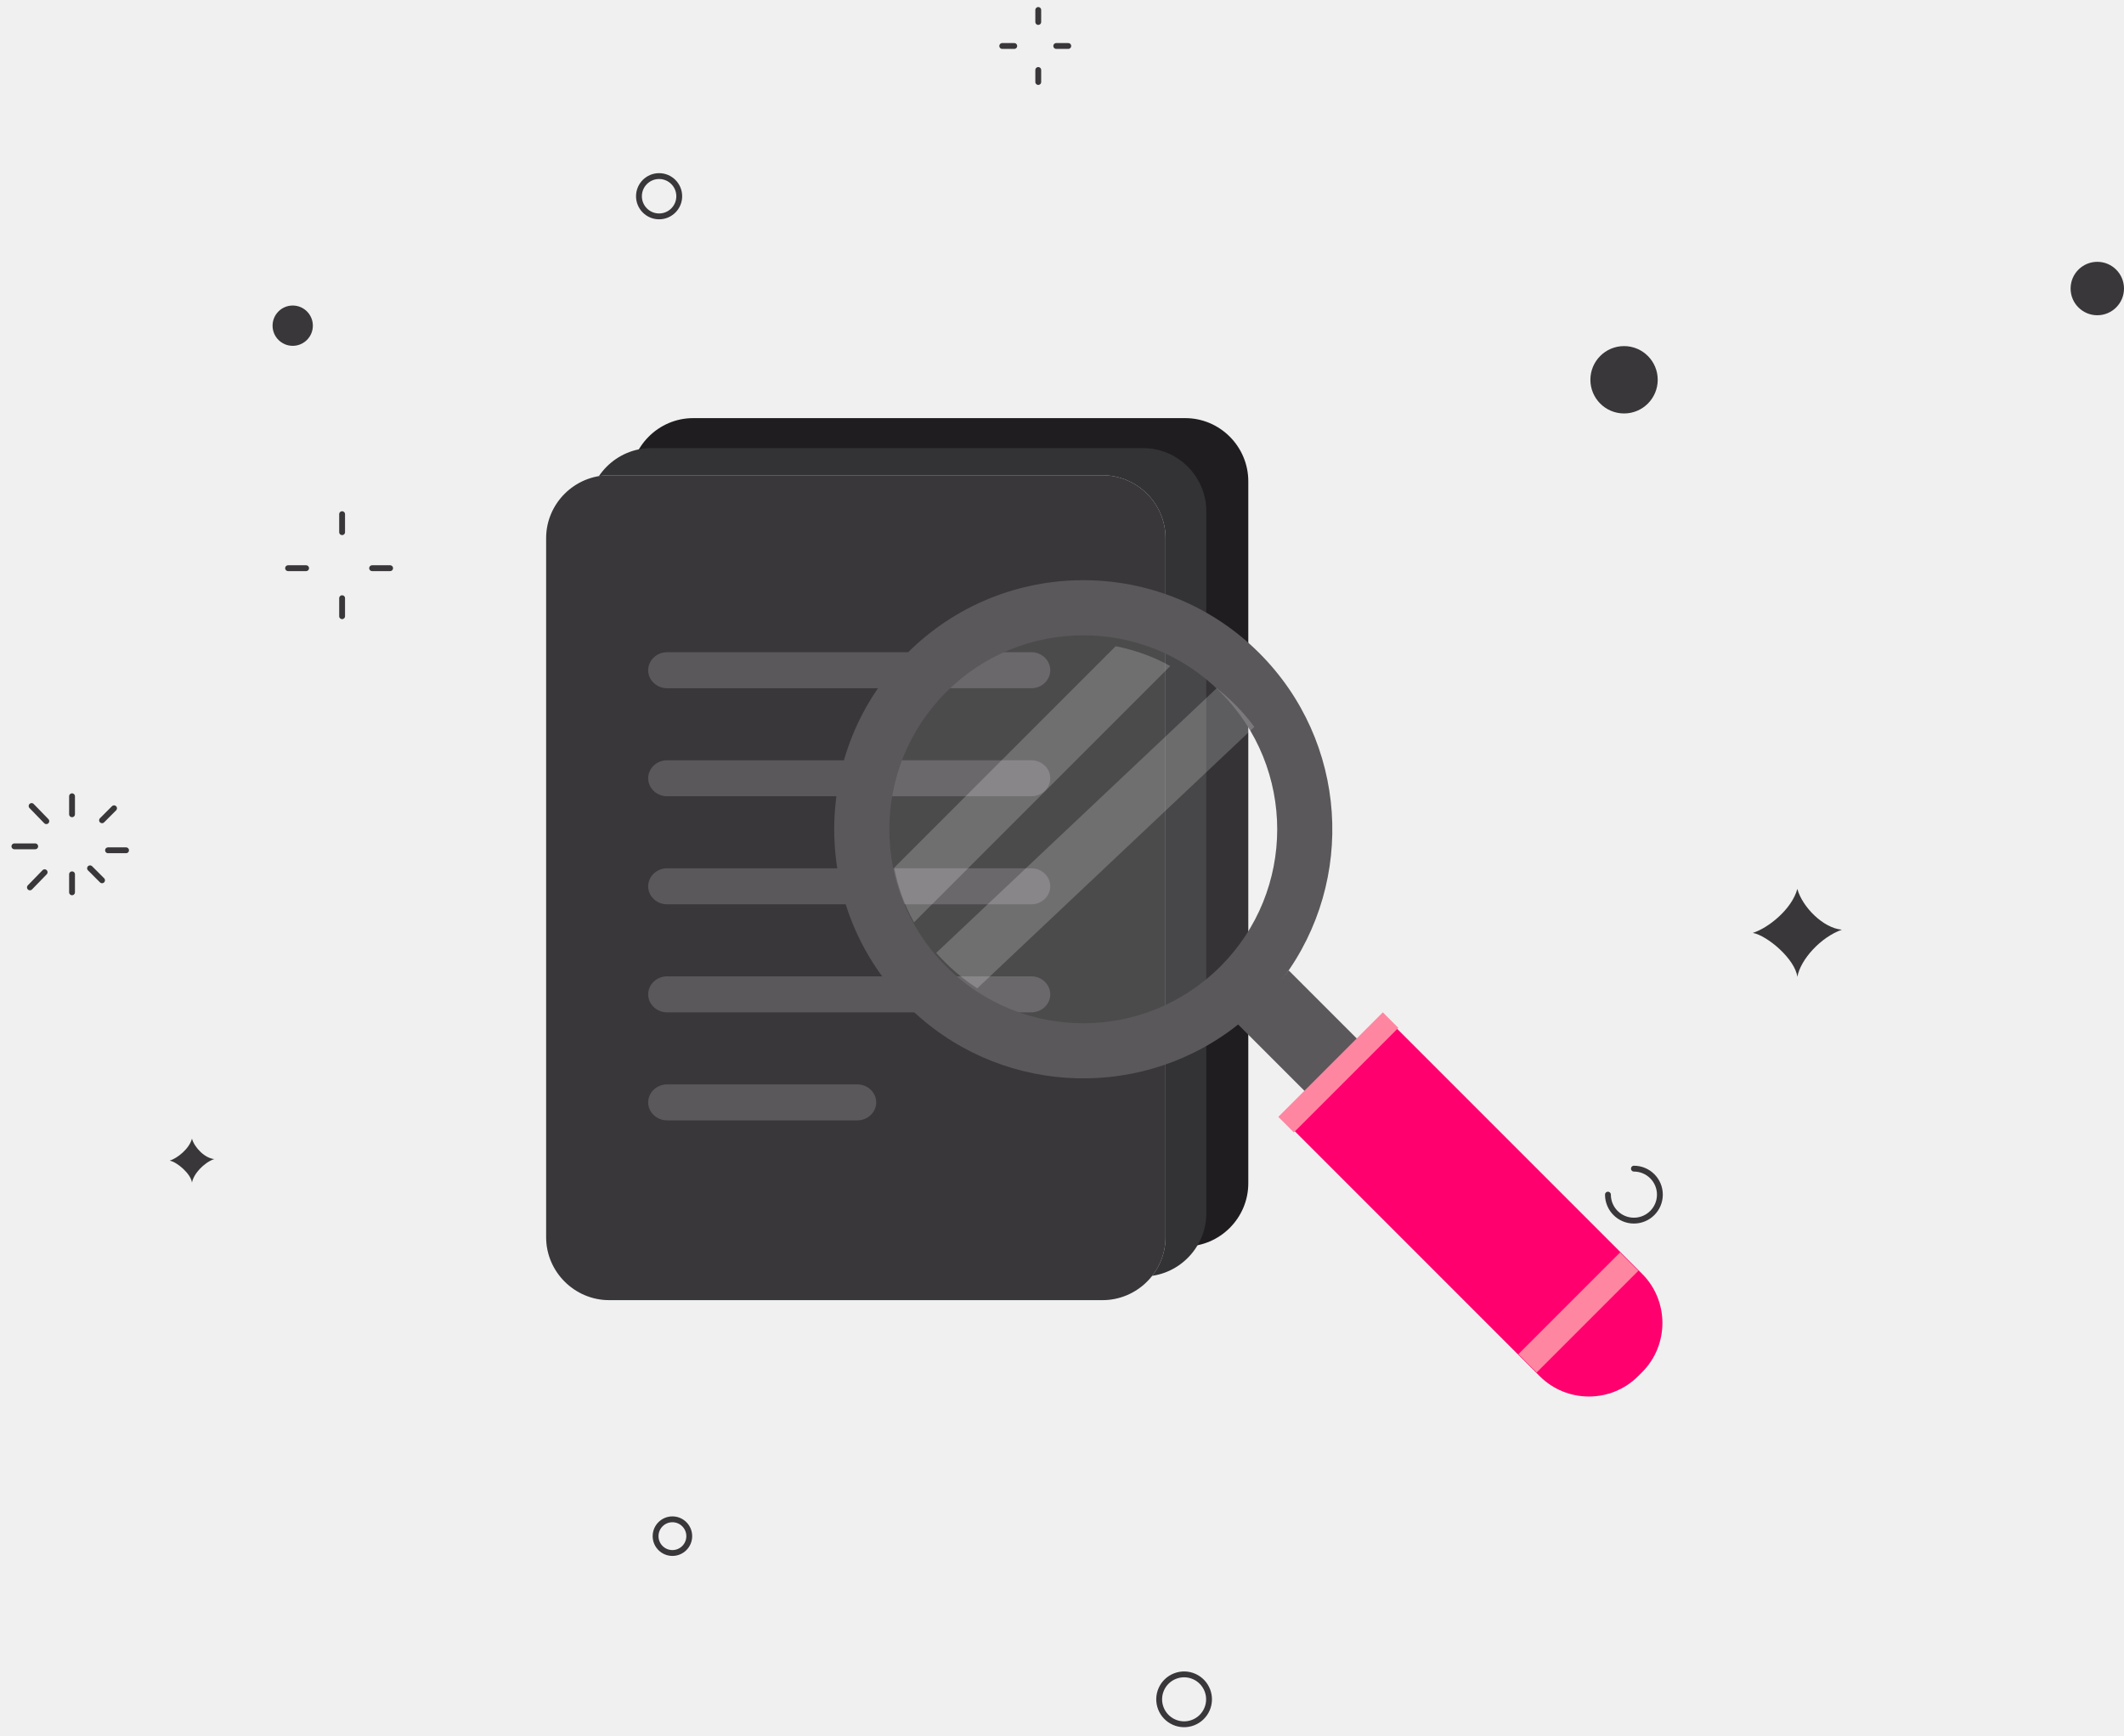
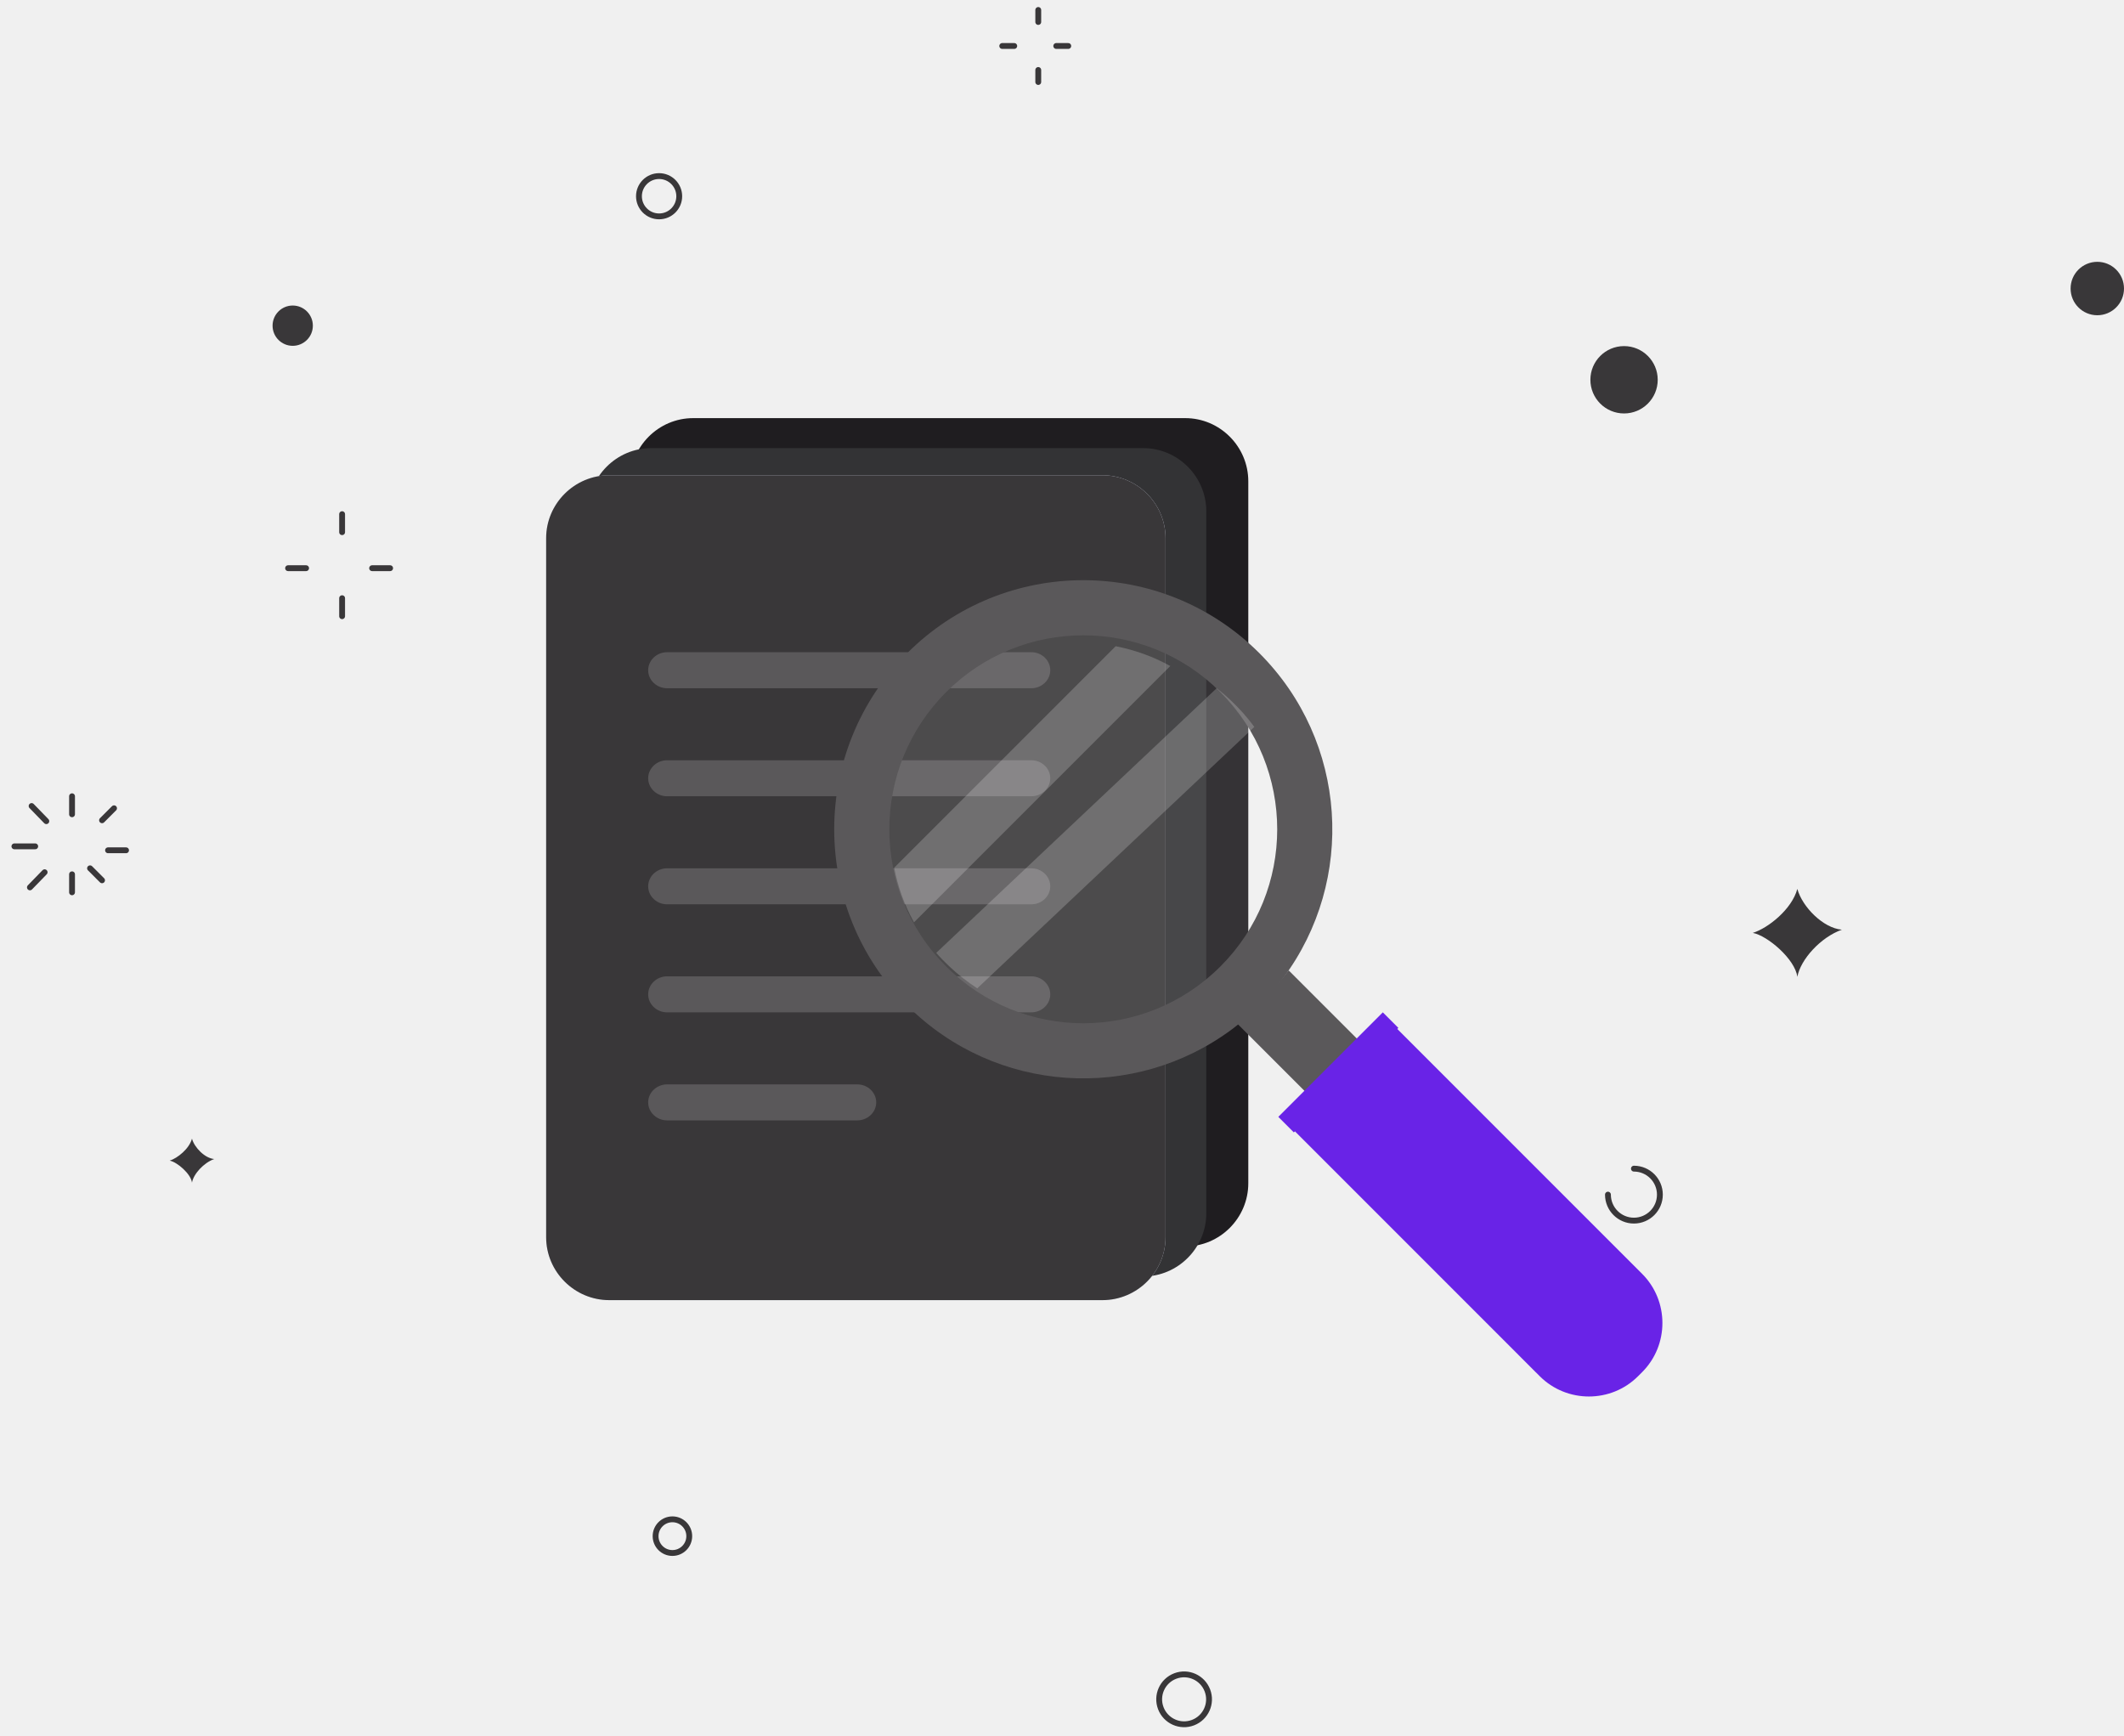
<svg xmlns="http://www.w3.org/2000/svg" width="639" height="522" viewBox="0 0 639 522" fill="none">
  <g id="No Results">
    <g id="circle">
      <path id="Stroke 1" d="M21.672 239.519V244.935" stroke="#393739" stroke-width="1.758" stroke-linecap="round" />
      <g id="Group 8">
        <path id="Stroke 2" d="M9.507 242.453L13.933 247.009" stroke="#393739" stroke-width="1.758" stroke-linecap="round" />
        <path id="Stroke 4" d="M4.333 254.582H10.591" stroke="#393739" stroke-width="1.758" stroke-linecap="round" />
        <path id="Stroke 6" d="M9.001 266.926L13.428 262.37" stroke="#393739" stroke-width="1.758" stroke-linecap="round" />
      </g>
      <path id="Stroke 9" d="M21.672 268.406V262.99" stroke="#393739" stroke-width="1.758" stroke-linecap="round" />
      <path id="Stroke 10" d="M30.7 264.796L27.089 261.185" stroke="#393739" stroke-width="1.758" stroke-linecap="round" />
      <path id="Stroke 11" d="M37.921 255.768H32.505" stroke="#393739" stroke-width="1.758" stroke-linecap="round" />
      <path id="Stroke 12" d="M34.31 243.13L30.7 246.741" stroke="#393739" stroke-width="1.758" stroke-linecap="round" />
      <path id="Stroke 13" d="M312.356 3V6.611" stroke="#393739" stroke-width="1.758" stroke-linecap="round" />
      <path id="Stroke 15" d="M301.523 13.832H305.134" stroke="#393739" stroke-width="1.758" stroke-linecap="round" />
      <path id="Stroke 16" d="M312.356 24.666V21.055" stroke="#393739" stroke-width="1.758" stroke-linecap="round" />
      <path id="Stroke 17" d="M321.383 13.832H317.772" stroke="#393739" stroke-width="1.758" stroke-linecap="round" />
      <path id="Stroke 18" d="M102.923 154.661V160.078" stroke="#393739" stroke-width="1.758" stroke-linecap="round" />
      <path id="Stroke 19" d="M86.671 170.911H92.088" stroke="#393739" stroke-width="1.758" stroke-linecap="round" />
      <path id="Stroke 20" d="M102.923 185.354V179.938" stroke="#393739" stroke-width="1.758" stroke-linecap="round" />
      <path id="Stroke 21" d="M117.366 170.911H111.95" stroke="#393739" stroke-width="1.758" stroke-linecap="round" />
      <g id="Group 42">
        <path id="Stroke 22" d="M491.559 351.53C495.874 351.53 499.373 355.03 499.373 359.346C499.373 363.663 495.874 367.162 491.559 367.162C487.244 367.162 483.745 363.663 483.745 359.346" stroke="#393739" stroke-width="1.758" stroke-linecap="round" />
        <path id="Fill 26" fill-rule="evenodd" clip-rule="evenodd" d="M527.325 280.618C531.964 279.171 539.077 273.496 540.723 267.391C542.216 272.788 548.474 279.171 554.121 279.654C547.764 281.904 541.687 288.59 540.723 293.843C540.067 288.489 531.661 281.398 527.325 280.618Z" fill="#393739" />
        <path id="Fill 28" fill-rule="evenodd" clip-rule="evenodd" d="M51.056 349.122C53.377 348.398 56.932 345.562 57.755 342.509C58.501 345.206 61.63 348.398 64.453 348.64C61.276 349.764 58.237 353.108 57.755 355.734C57.427 353.057 53.224 349.511 51.056 349.122Z" fill="#393739" />
        <path id="Fill 30" fill-rule="evenodd" clip-rule="evenodd" d="M94.122 97.963C94.122 101.312 91.409 104.024 88.063 104.024C84.716 104.024 82.004 101.312 82.004 97.963C82.004 94.617 84.716 91.903 88.063 91.903C91.409 91.903 94.122 94.617 94.122 97.963Z" fill="#393739" />
        <path id="Fill 32" fill-rule="evenodd" clip-rule="evenodd" d="M498.721 114.237C498.721 119.832 494.185 124.367 488.593 124.367C482.999 124.367 478.465 119.832 478.465 114.237C478.465 108.642 482.999 104.107 488.593 104.107C494.185 104.107 498.721 108.642 498.721 114.237Z" fill="#393739" />
        <path id="Fill 34" fill-rule="evenodd" clip-rule="evenodd" d="M639 86.792C639 91.231 635.404 94.827 630.968 94.827C626.531 94.827 622.935 91.231 622.935 86.792C622.935 82.353 626.531 78.757 630.968 78.757C635.404 78.757 639 82.353 639 86.792Z" fill="#393739" />
        <path id="Stroke 36" fill-rule="evenodd" clip-rule="evenodd" d="M207.359 462.077C207.359 464.875 205.092 467.143 202.294 467.143C199.499 467.143 197.232 464.875 197.232 462.077C197.232 459.279 199.499 457.011 202.294 457.011C205.092 457.011 207.359 459.279 207.359 462.077Z" stroke="#393739" stroke-width="1.758" stroke-linecap="round" />
        <path id="Stroke 38" fill-rule="evenodd" clip-rule="evenodd" d="M204.347 59.027C204.347 62.376 201.634 65.088 198.288 65.088C194.942 65.088 192.229 62.376 192.229 59.027C192.229 55.68 194.942 52.967 198.288 52.967C201.634 52.967 204.347 55.68 204.347 59.027Z" stroke="#393739" stroke-width="1.758" stroke-linecap="round" />
        <path id="Stroke 40" fill-rule="evenodd" clip-rule="evenodd" d="M358.903 518.171C355.031 519.644 350.698 517.699 349.225 513.827C347.752 509.954 349.695 505.619 353.569 504.147C357.439 502.673 361.772 504.617 363.245 508.49C364.72 512.363 362.775 516.697 358.903 518.171Z" stroke="#393739" stroke-width="1.758" stroke-linecap="round" />
      </g>
    </g>
    <g id="search">
      <g id="documents">
        <path id="Fill 1" fill-rule="evenodd" clip-rule="evenodd" d="M356.591 374.93H208.533C198.112 374.93 189.582 366.375 189.582 355.919V144.78C189.582 134.324 198.112 125.773 208.533 125.773H356.591C367.017 125.773 375.547 134.324 375.547 144.78V355.919C375.547 366.375 367.017 374.93 356.591 374.93Z" fill="#1F1D20" />
        <path id="Fill 3" fill-rule="evenodd" clip-rule="evenodd" d="M343.953 383.957H195.895C185.474 383.957 176.944 375.402 176.944 364.946V153.807C176.944 143.351 185.474 134.8 195.895 134.8H343.953C354.379 134.8 362.909 143.351 362.909 153.807V364.946C362.909 375.402 354.379 383.957 343.953 383.957Z" fill="#333335" />
        <path id="Fill 5" fill-rule="evenodd" clip-rule="evenodd" d="M331.661 391.084H183.296C172.854 391.084 164.306 382.564 164.306 372.151V161.887C164.306 151.474 172.854 142.958 183.296 142.958H331.661C342.107 142.958 350.655 151.474 350.655 161.887V372.151C350.655 382.564 342.107 391.084 331.661 391.084Z" fill="#D8DBEA" />
        <path id="Fill 8" fill-rule="evenodd" clip-rule="evenodd" d="M331.661 391.084H183.296C172.854 391.084 164.306 382.564 164.306 372.151V161.887C164.306 151.474 172.854 142.958 183.296 142.958H331.661C342.107 142.958 350.655 151.474 350.655 161.887V372.151C350.655 382.564 342.107 391.084 331.661 391.084Z" fill="#393739" />
        <path id="Fill 11" fill-rule="evenodd" clip-rule="evenodd" d="M310.278 207.02H200.693C197.563 207.02 195.001 204.583 195.001 201.606C195.001 198.624 197.563 196.187 200.693 196.187H310.278C313.407 196.187 315.969 198.624 315.969 201.606C315.969 204.583 313.407 207.02 310.278 207.02Z" fill="#5A585A" />
        <path id="Fill 13" fill-rule="evenodd" clip-rule="evenodd" d="M310.278 239.518H200.693C197.563 239.518 195.001 237.081 195.001 234.104C195.001 231.123 197.563 228.686 200.693 228.686H310.278C313.407 228.686 315.969 231.123 315.969 234.104C315.969 237.081 313.407 239.518 310.278 239.518Z" fill="#5A585A" />
        <path id="Fill 15" fill-rule="evenodd" clip-rule="evenodd" d="M310.278 272.017H200.693C197.563 272.017 195.001 269.58 195.001 266.603C195.001 263.626 197.563 261.185 200.693 261.185H310.278C313.407 261.185 315.969 263.626 315.969 266.603C315.969 269.58 313.407 272.017 310.278 272.017Z" fill="#5A585A" />
        <path id="Fill 17" fill-rule="evenodd" clip-rule="evenodd" d="M310.278 304.517H200.693C197.563 304.517 195.001 302.079 195.001 299.102C195.001 296.121 197.563 293.684 200.693 293.684H310.278C313.407 293.684 315.969 296.121 315.969 299.102C315.969 302.079 313.407 304.517 310.278 304.517Z" fill="#5A585A" />
        <path id="Fill 19" fill-rule="evenodd" clip-rule="evenodd" d="M257.894 337.015H200.717C197.574 337.015 195.001 334.578 195.001 331.6C195.001 328.619 197.574 326.182 200.717 326.182H257.894C261.037 326.182 263.61 328.619 263.61 331.6C263.61 334.578 261.037 337.015 257.894 337.015Z" fill="#5A585A" />
      </g>
      <g id="search_2">
        <path id="Fill 21" fill-rule="evenodd" clip-rule="evenodd" d="M373.301 295.014C351.388 316.923 317.465 319.395 292.837 302.479C289.689 300.279 286.694 297.807 283.9 295.014C282.462 293.581 281.106 292.102 279.829 290.544C277.274 287.434 275.036 284.117 273.203 280.69C269.973 274.902 267.777 268.759 266.577 262.41C262.709 242.5 268.493 221.069 283.9 205.669C299.343 190.224 320.778 184.477 340.692 188.309C347.037 189.544 353.185 191.74 358.975 194.933C362.407 196.808 365.678 199.045 368.794 201.599C370.347 202.872 371.826 204.232 373.26 205.669C376.058 208.463 378.567 211.453 380.726 214.605C397.649 239.224 395.172 273.147 373.301 295.014Z" fill="white" fill-opacity="0.1" />
        <path id="Fill 23" fill-rule="evenodd" clip-rule="evenodd" d="M367.171 290.699C344.374 313.5 307.429 313.496 284.628 290.699C261.856 267.927 261.856 230.978 284.658 208.181C307.429 185.409 344.374 185.409 367.146 208.181C389.943 230.978 389.943 267.927 367.171 290.699ZM378.873 196.468C349.611 167.206 302.192 167.206 272.93 196.468C243.672 225.726 243.647 273.174 272.905 302.436C299.537 329.06 341.279 331.461 370.639 309.601C373.506 307.463 376.268 305.066 378.902 302.436C381.533 299.802 383.929 297.04 386.063 294.173C407.923 264.809 405.501 223.096 378.873 196.468Z" fill="#5A585A" />
-         <path id="Fill 25" fill-rule="evenodd" clip-rule="evenodd" d="M494.032 412.741L492.803 413.969C484.676 422.101 471.367 422.101 463.235 413.969L388.19 338.924L418.987 308.128L494.032 383.172C502.163 391.304 502.163 404.609 494.032 412.741Z" fill="#FF006E" />
+         <path id="Fill 25" fill-rule="evenodd" clip-rule="evenodd" d="M494.032 412.741L492.803 413.969C484.676 422.101 471.367 422.101 463.235 413.969L388.19 338.924L418.987 308.128L494.032 383.172C502.163 391.304 502.163 404.609 494.032 412.741" fill="#6923E7" />
        <path id="Fill 27" fill-rule="evenodd" clip-rule="evenodd" d="M387.681 291.878L409.857 314.054L394.113 329.793L371.941 307.617C374.868 305.436 377.681 302.99 380.374 300.306C383.058 297.622 385.503 294.804 387.681 291.878Z" fill="#5A585A" />
-         <path id="Fill 29" fill-rule="evenodd" clip-rule="evenodd" d="M492.906 382.249L462.305 412.846L456.796 407.332L487.393 376.736L492.906 382.249Z" fill="#FF86A0" />
-         <path id="Fill 31" fill-rule="evenodd" clip-rule="evenodd" d="M420.689 309.187L389.25 340.627L384.579 335.956L416.018 304.517L420.689 309.187Z" fill="#FF86A0" />
+         <path id="Fill 29" fill-rule="evenodd" clip-rule="evenodd" d="M492.906 382.249L462.305 412.846L456.796 407.332L487.393 376.736L492.906 382.249Z" fill="#6923E7" />
+         <path id="Fill 31" fill-rule="evenodd" clip-rule="evenodd" d="M420.689 309.187L389.25 340.627L384.579 335.956L416.018 304.517L420.689 309.187Z" fill="#6923E7" />
        <path id="Fill 33" fill-rule="evenodd" clip-rule="evenodd" d="M352.078 200.337L274.977 277.434C272.073 272.23 270.099 266.708 269.025 261.001L335.643 194.382C341.347 195.497 346.873 197.467 352.078 200.337Z" fill="white" fill-opacity="0.2" />
        <path id="Fill 35" fill-rule="evenodd" clip-rule="evenodd" d="M377.354 218.663L294 297.295C291.015 295.33 288.173 293.118 285.524 290.619C284.16 289.332 282.87 288.012 281.663 286.619L366.033 207.021C367.51 208.163 368.913 209.38 370.273 210.667C372.922 213.167 375.306 215.843 377.354 218.663Z" fill="white" fill-opacity="0.2" />
      </g>
    </g>
  </g>
</svg>
